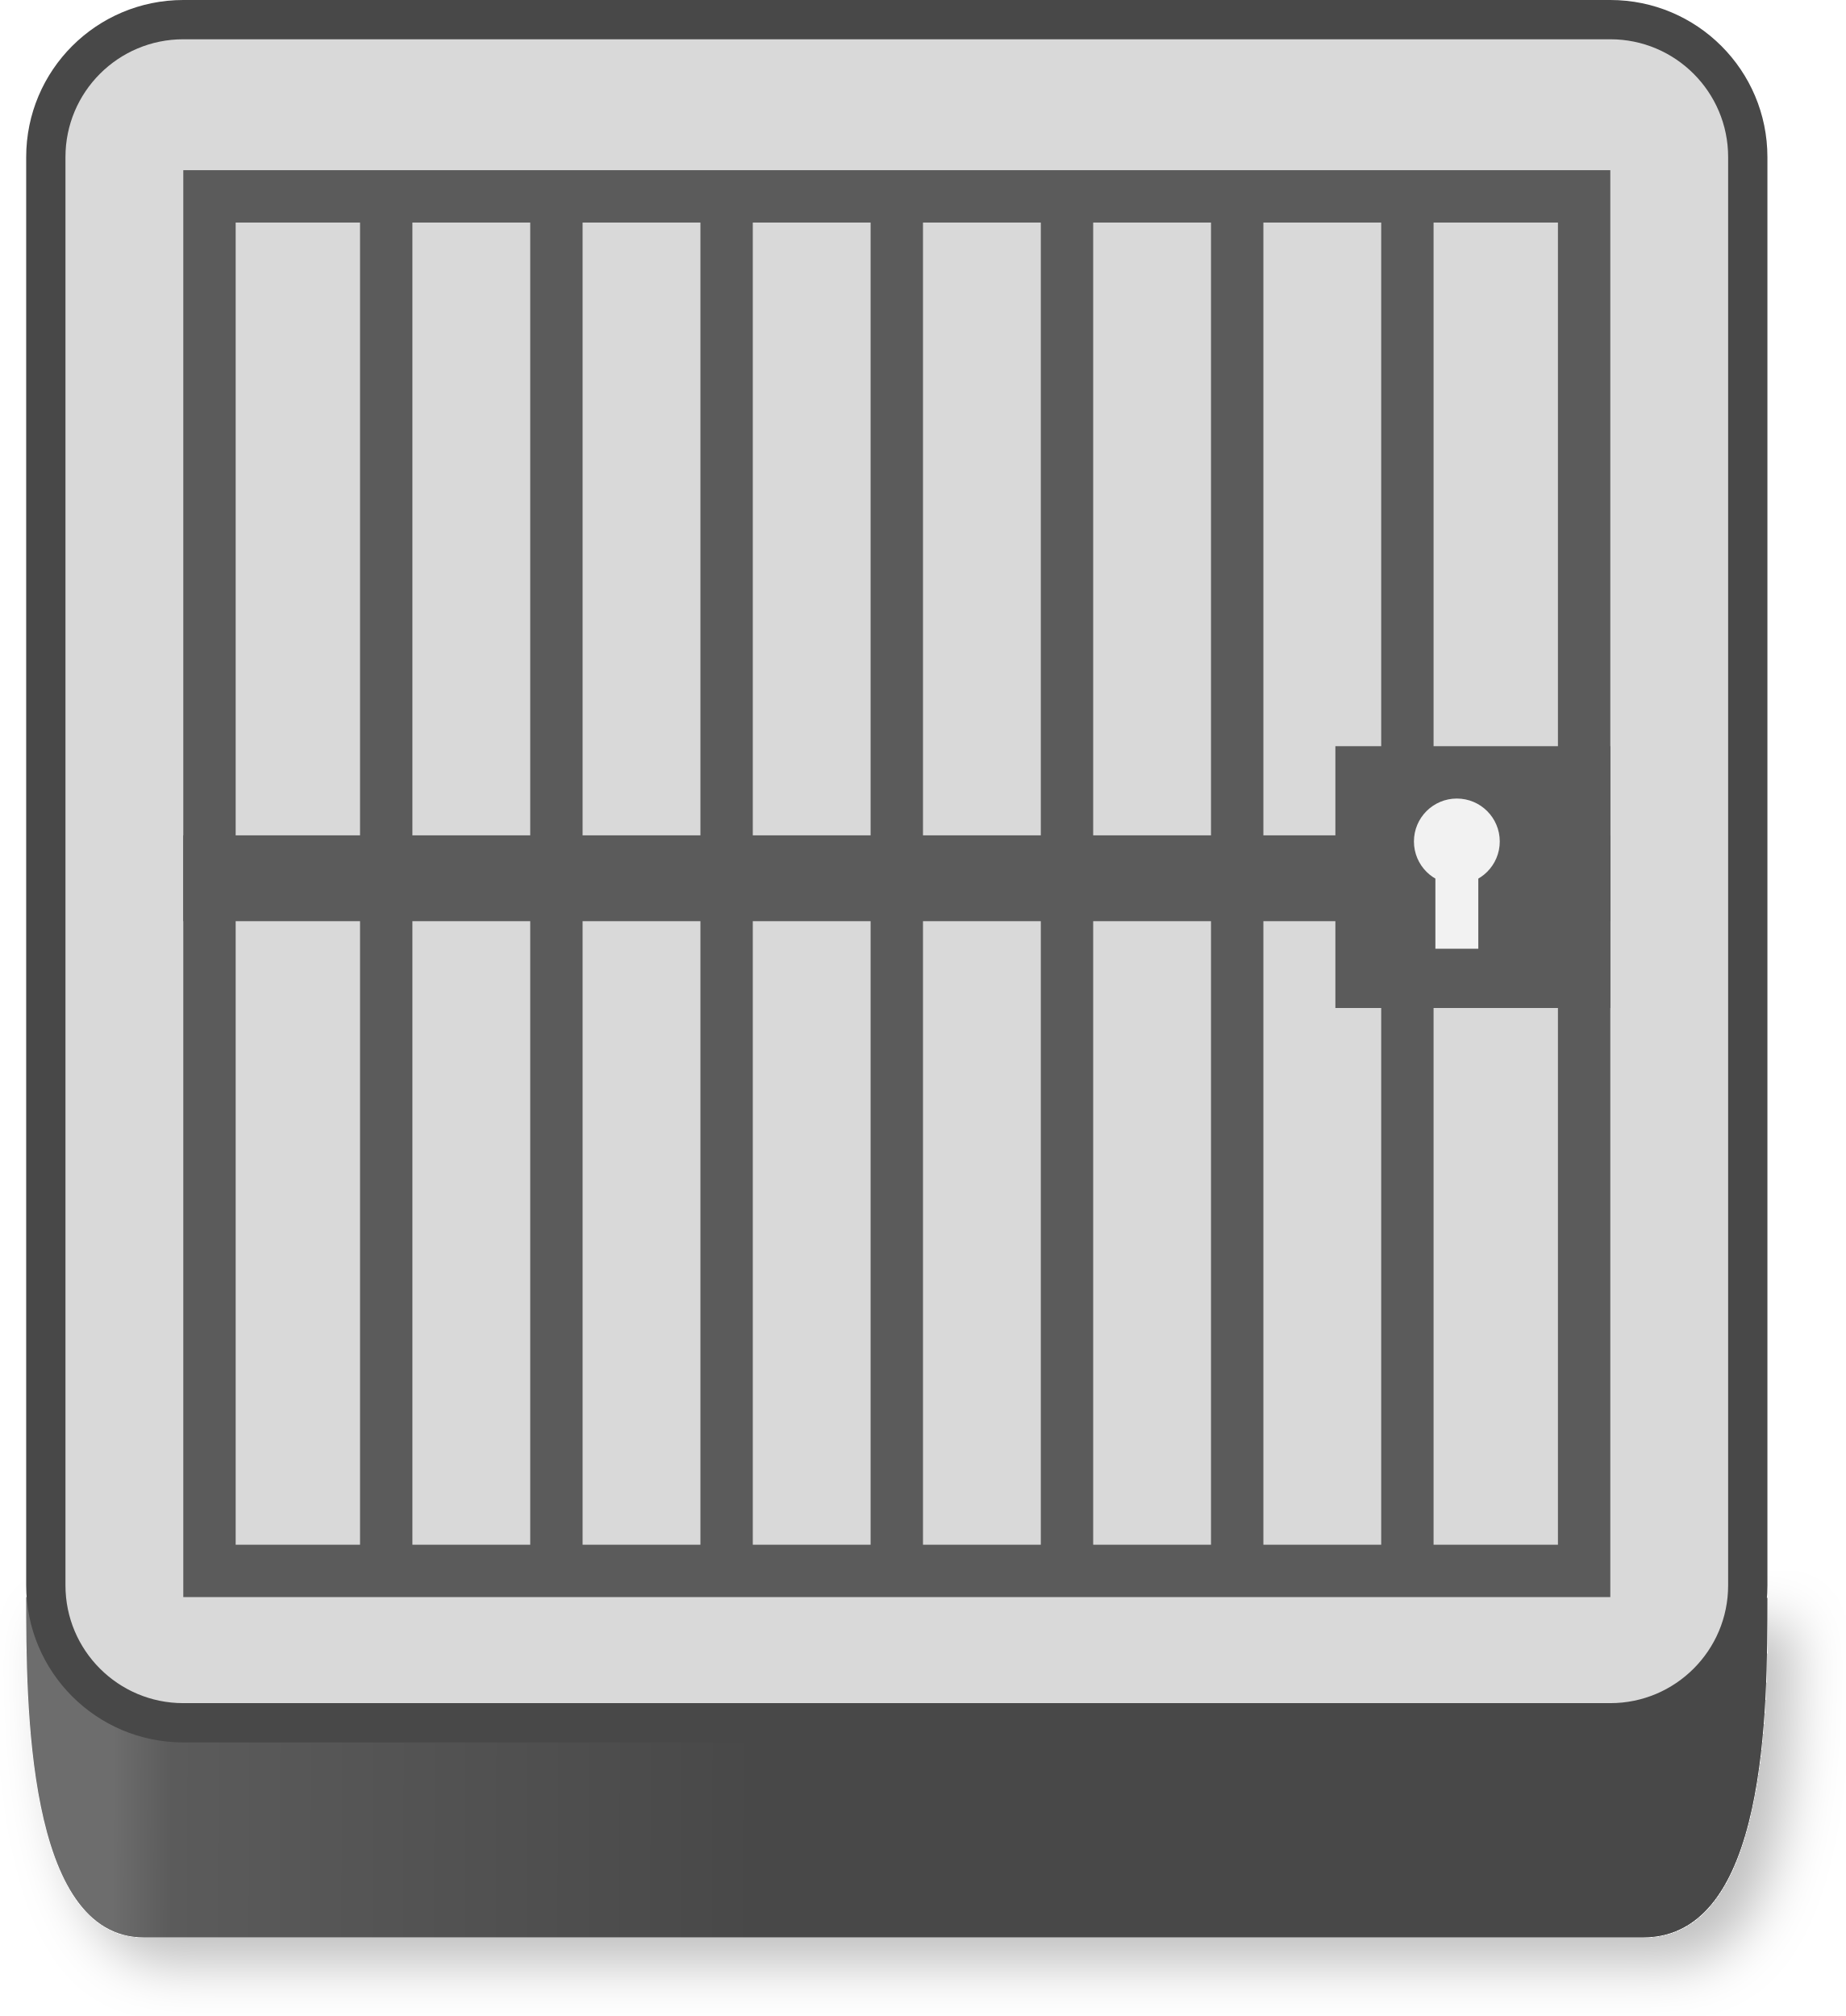
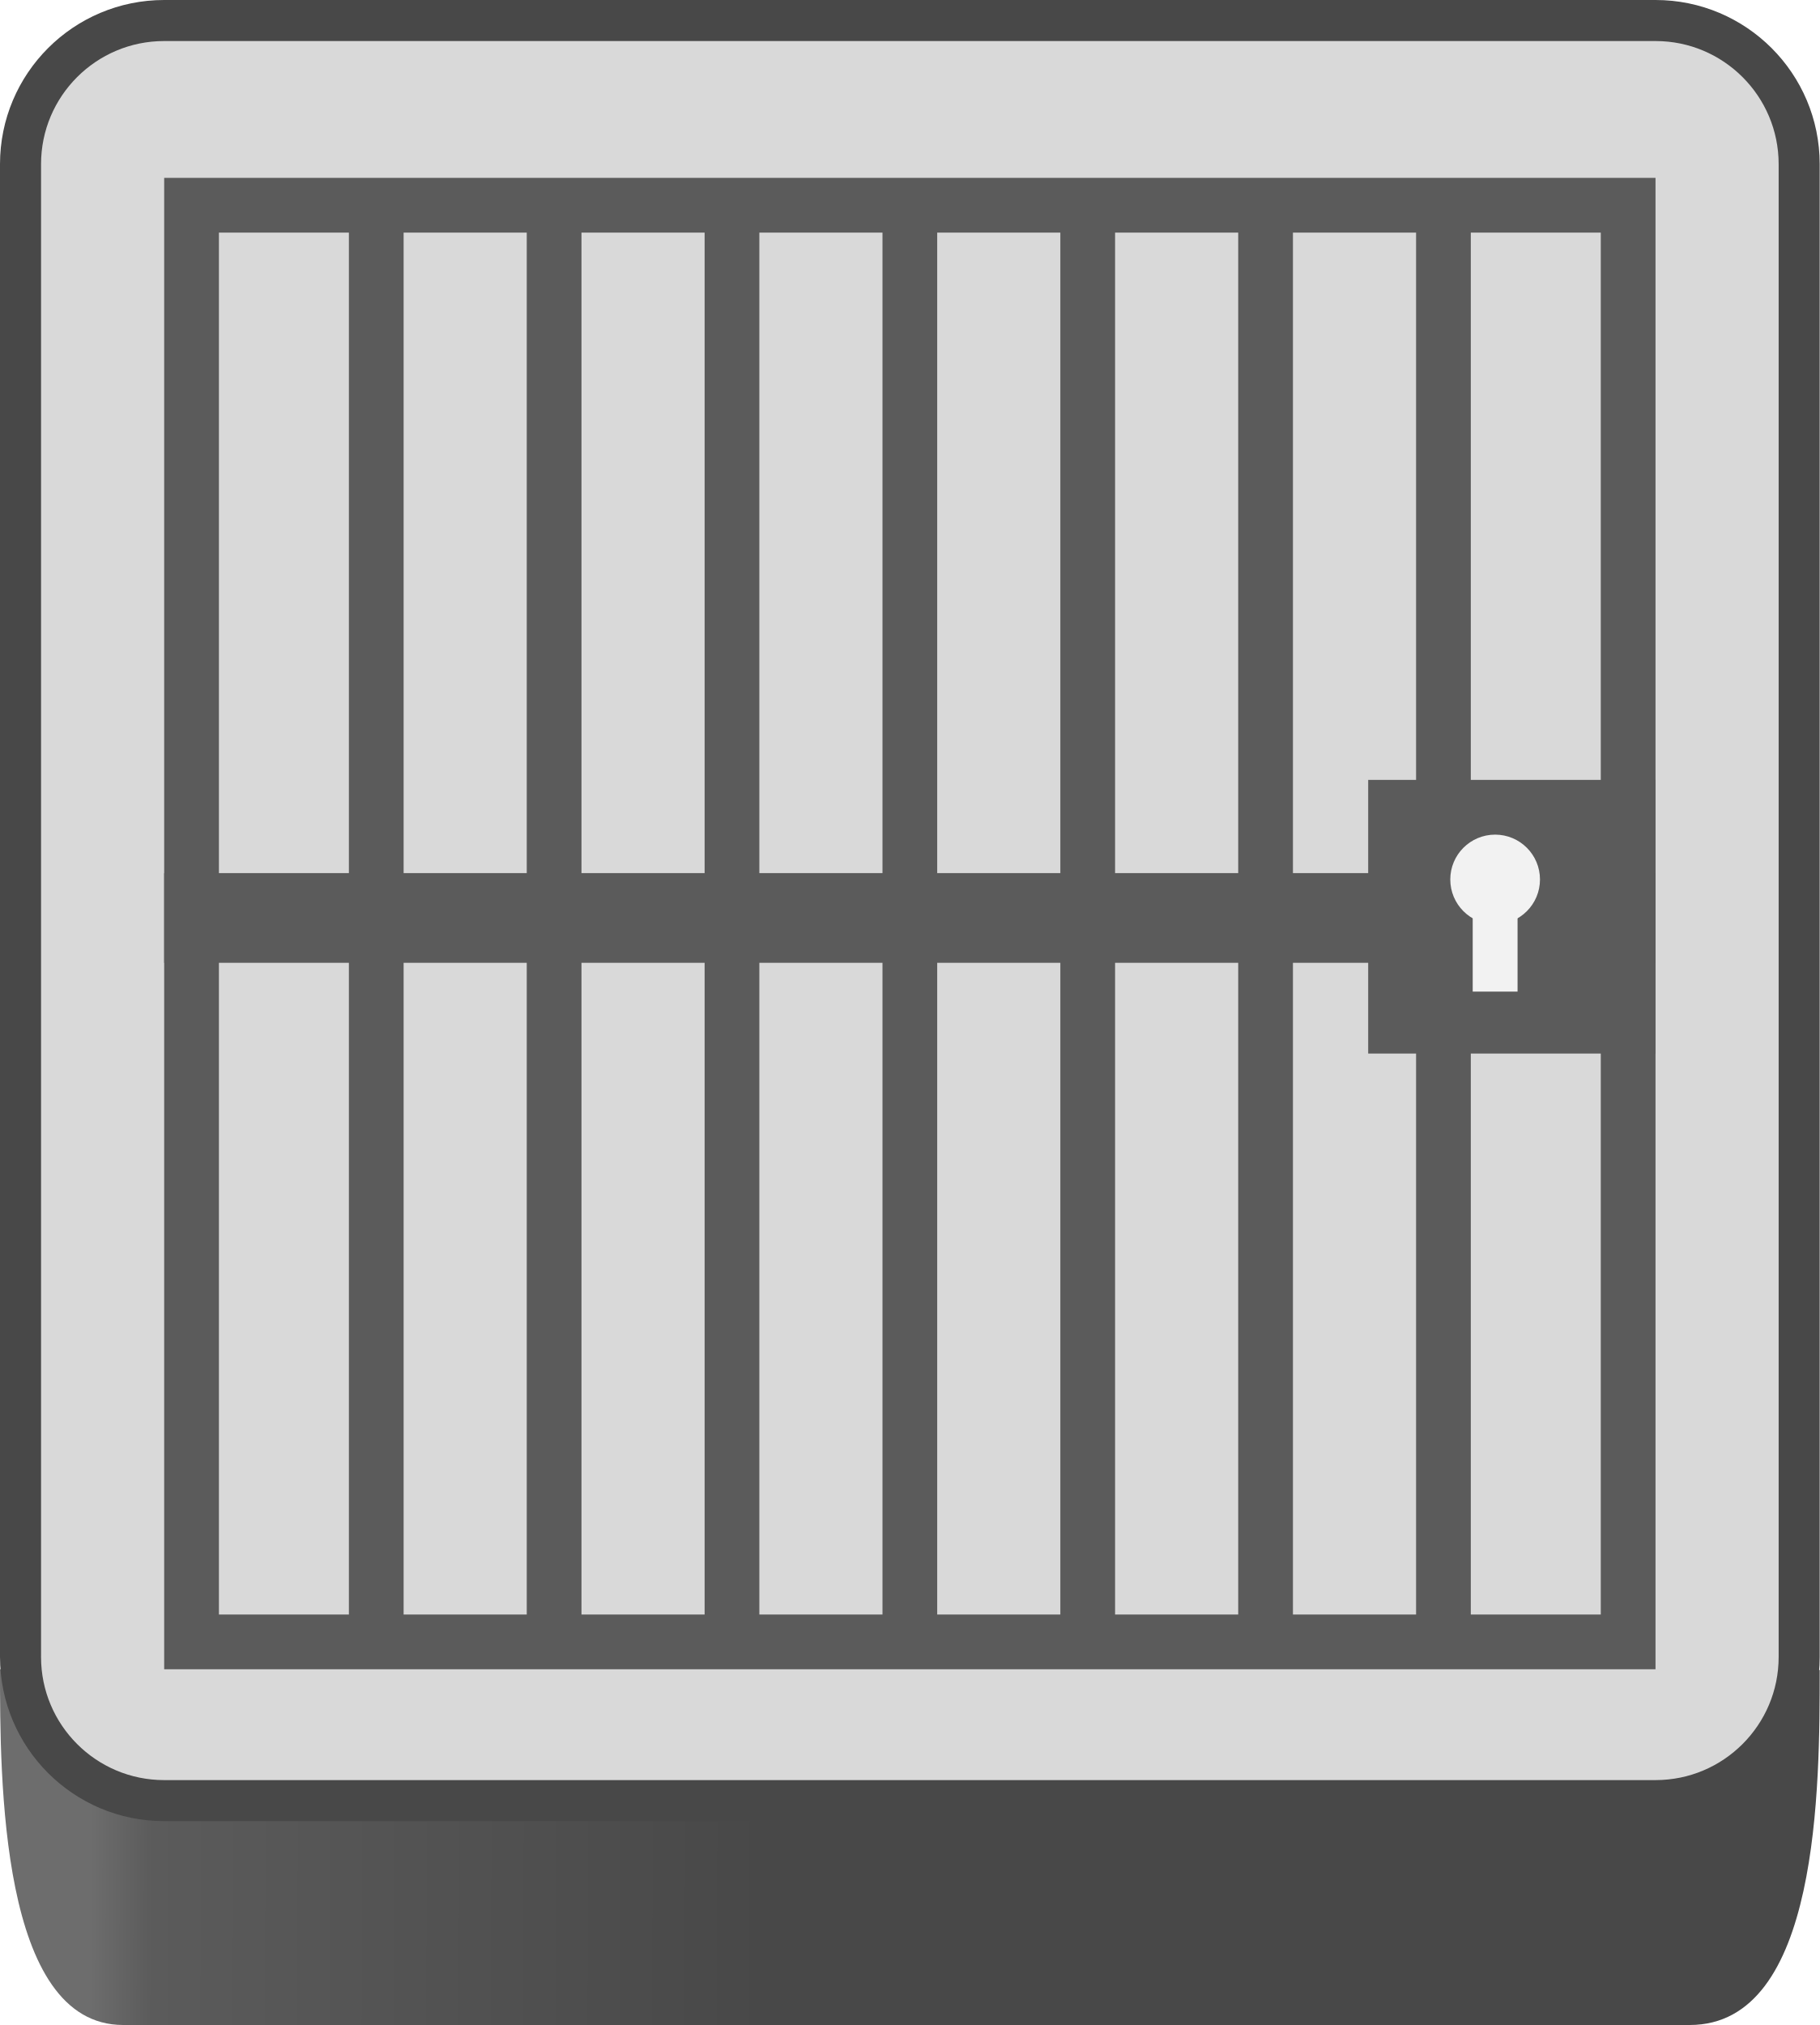
- <svg xmlns="http://www.w3.org/2000/svg" width="141" height="154" viewBox="0 0 141 154" fill="none">
-   <g filter="url(#filter0_d_275_21945)">
-     <path fill-rule="evenodd" clip-rule="evenodd" d="M135 122.056C135 130.538 135 148 125.5 148L70 148L67 148L11 148C2 148 2 130 2 122H70V122.051C83.144 122.028 135 121.946 135 122.056Z" fill="url(#paint0_linear_275_21945)" />
-   </g>
-   <rect x="3.5" y="1.5" width="130" height="130.101" rx="10.5" fill="#D9D9D9" stroke="#484848" stroke-width="3" />
-   <rect x="16" y="15" width="105" height="105" stroke="#5B5B5B" stroke-width="4" />
-   <rect x="27.5" y="13.5" width="4" height="108" fill="#5B5B5B" />
-   <rect x="40.5" y="13.5" width="4" height="108" fill="#5B5B5B" />
-   <rect x="53.5" y="13.5" width="4" height="108" fill="#5B5B5B" />
-   <rect x="66.5" y="13.5" width="4" height="108" fill="#5B5B5B" />
-   <rect x="79.5" y="13.5" width="4" height="108" fill="#5B5B5B" />
-   <rect x="92.5" y="13.5" width="4" height="108" fill="#5B5B5B" />
-   <rect x="105.5" y="13.5" width="4" height="108" fill="#5B5B5B" />
-   <rect x="102" y="57" width="21" height="20" fill="#5B5B5B" />
-   <rect x="14" y="63.812" width="109" height="6.556" fill="#5B5B5B" />
-   <rect x="109.639" y="64.278" width="3.278" height="8.195" fill="#F2F2F2" />
-   <circle cx="111.278" cy="64.278" r="3.278" fill="#F2F2F2" />
+ <svg xmlns="http://www.w3.org/2000/svg" width="133" height="148" viewBox="0 0 133 148" fill="none">
+   <path fill-rule="evenodd" clip-rule="evenodd" d="M133 122.056C133 130.538 133 148 123.5 148L68 148L65 148L9 148C0 148 0 130 0 122H68V122.051C81.144 122.028 133 121.946 133 122.056Z" fill="url(#paint0_linear_275_21945)" />
+   <rect x="1.5" y="1.5" width="130" height="130.101" rx="10.5" fill="#D9D9D9" stroke="#484848" stroke-width="3" />
+   <rect x="14" y="15" width="105" height="105" stroke="#5B5B5B" stroke-width="4" />
+   <rect x="25.5" y="13.5" width="4" height="108" fill="#5B5B5B" />
+   <rect x="38.5" y="13.5" width="4" height="108" fill="#5B5B5B" />
+   <rect x="51.5" y="13.5" width="4" height="108" fill="#5B5B5B" />
+   <rect x="64.5" y="13.5" width="4" height="108" fill="#5B5B5B" />
+   <rect x="77.5" y="13.5" width="4" height="108" fill="#5B5B5B" />
+   <rect x="90.5" y="13.5" width="4" height="108" fill="#5B5B5B" />
+   <rect x="103.5" y="13.5" width="4" height="108" fill="#5B5B5B" />
+   <rect x="100" y="57" width="21" height="20" fill="#5B5B5B" />
+   <rect x="12" y="63.812" width="109" height="6.556" fill="#5B5B5B" />
+   <rect x="107.639" y="64.278" width="3.278" height="8.195" fill="#F2F2F2" />
+   <circle cx="109.278" cy="64.278" r="3.278" fill="#F2F2F2" />
  <defs>
-     <filter id="filter0_d_275_21945" x="0" y="120" width="141" height="34" filterUnits="userSpaceOnUse" color-interpolation-filters="sRGB">
-       <feFlood flood-opacity="0" result="BackgroundImageFix" />
-       <feColorMatrix in="SourceAlpha" type="matrix" values="0 0 0 0 0 0 0 0 0 0 0 0 0 0 0 0 0 0 127 0" result="hardAlpha" />
-       <feOffset dx="2" dy="2" />
-       <feGaussianBlur stdDeviation="2" />
-       <feComposite in2="hardAlpha" operator="out" />
-       <feColorMatrix type="matrix" values="0 0 0 0 0 0 0 0 0 0 0 0 0 0 0 0 0 0 0.25 0" />
-       <feBlend mode="normal" in2="BackgroundImageFix" result="effect1_dropShadow_275_21945" />
-       <feBlend mode="normal" in="SourceGraphic" in2="effect1_dropShadow_275_21945" result="shape" />
-     </filter>
-     <linearGradient id="paint0_linear_275_21945" x1="8" y1="137.077" x2="127.5" y2="137.547" gradientUnits="userSpaceOnUse">
+     <linearGradient id="paint0_linear_275_21945" x1="6" y1="137.077" x2="125.5" y2="137.547" gradientUnits="userSpaceOnUse">
      <stop offset="0.005" stop-color="#6D6D6D" />
      <stop offset="0.043" stop-color="#5B5B5B" />
      <stop offset="0.418" stop-color="#484848" />
      <stop offset="0.965" stop-color="#484848" />
    </linearGradient>
  </defs>
</svg>
